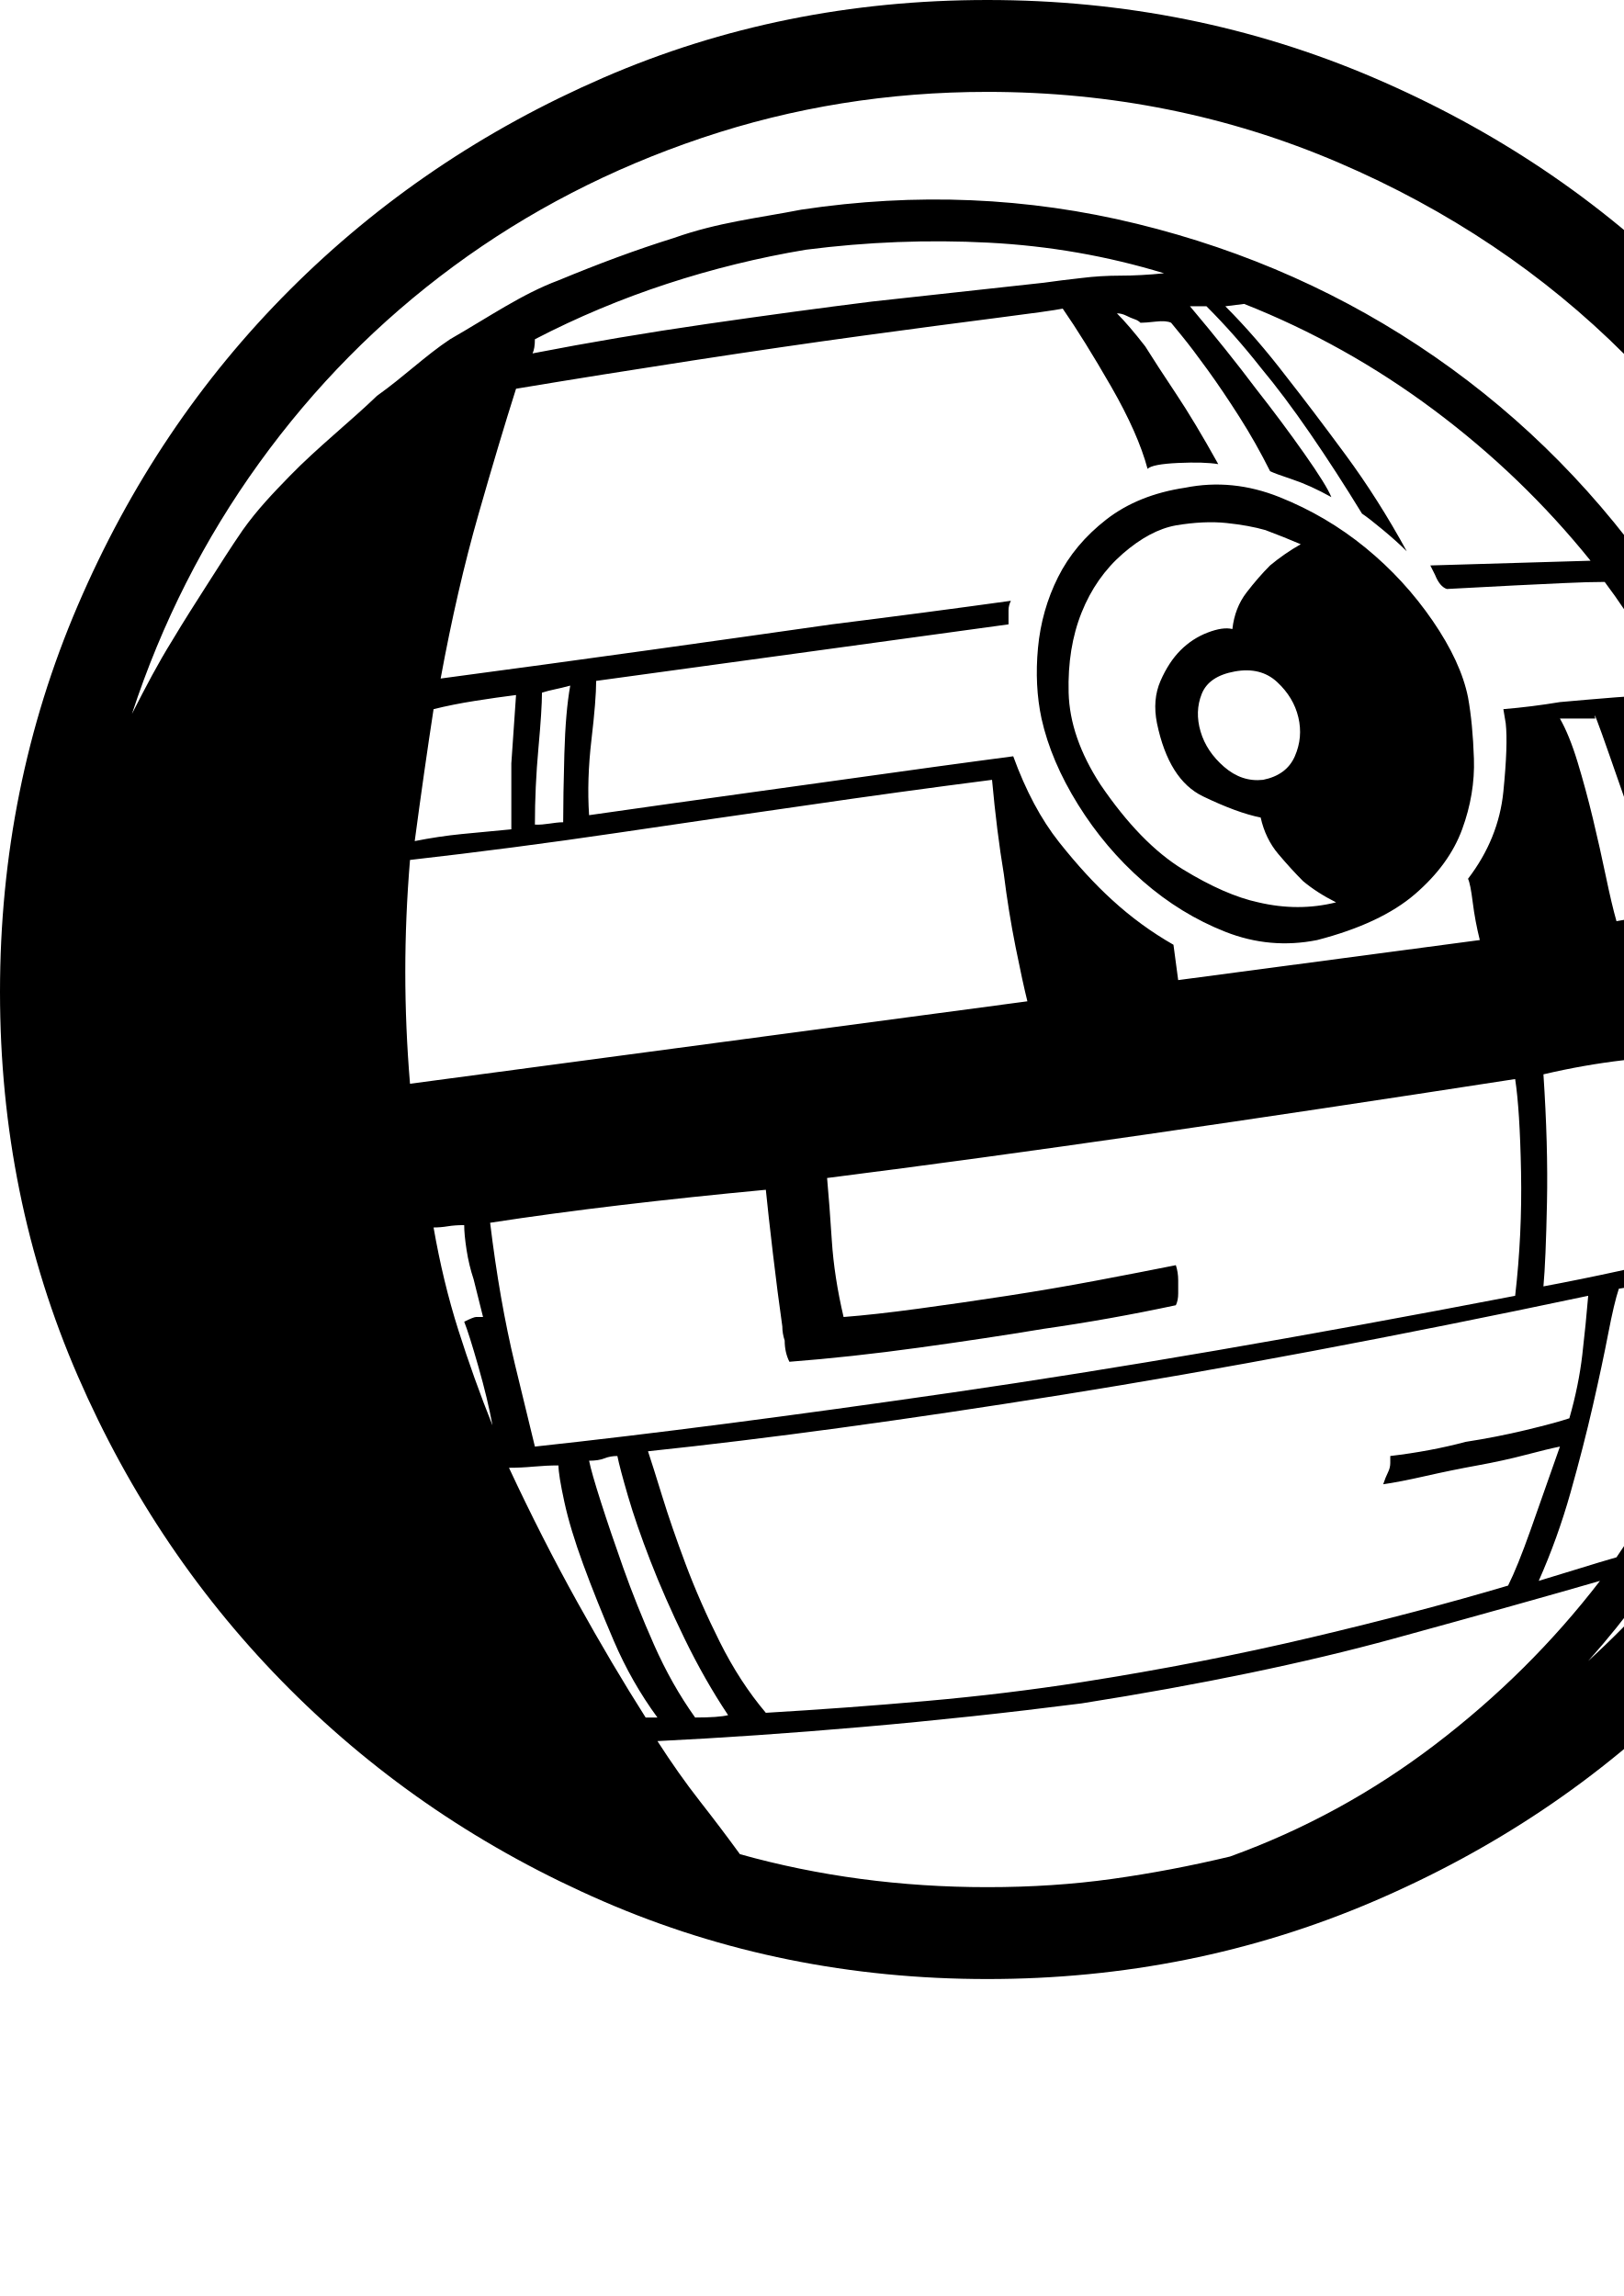
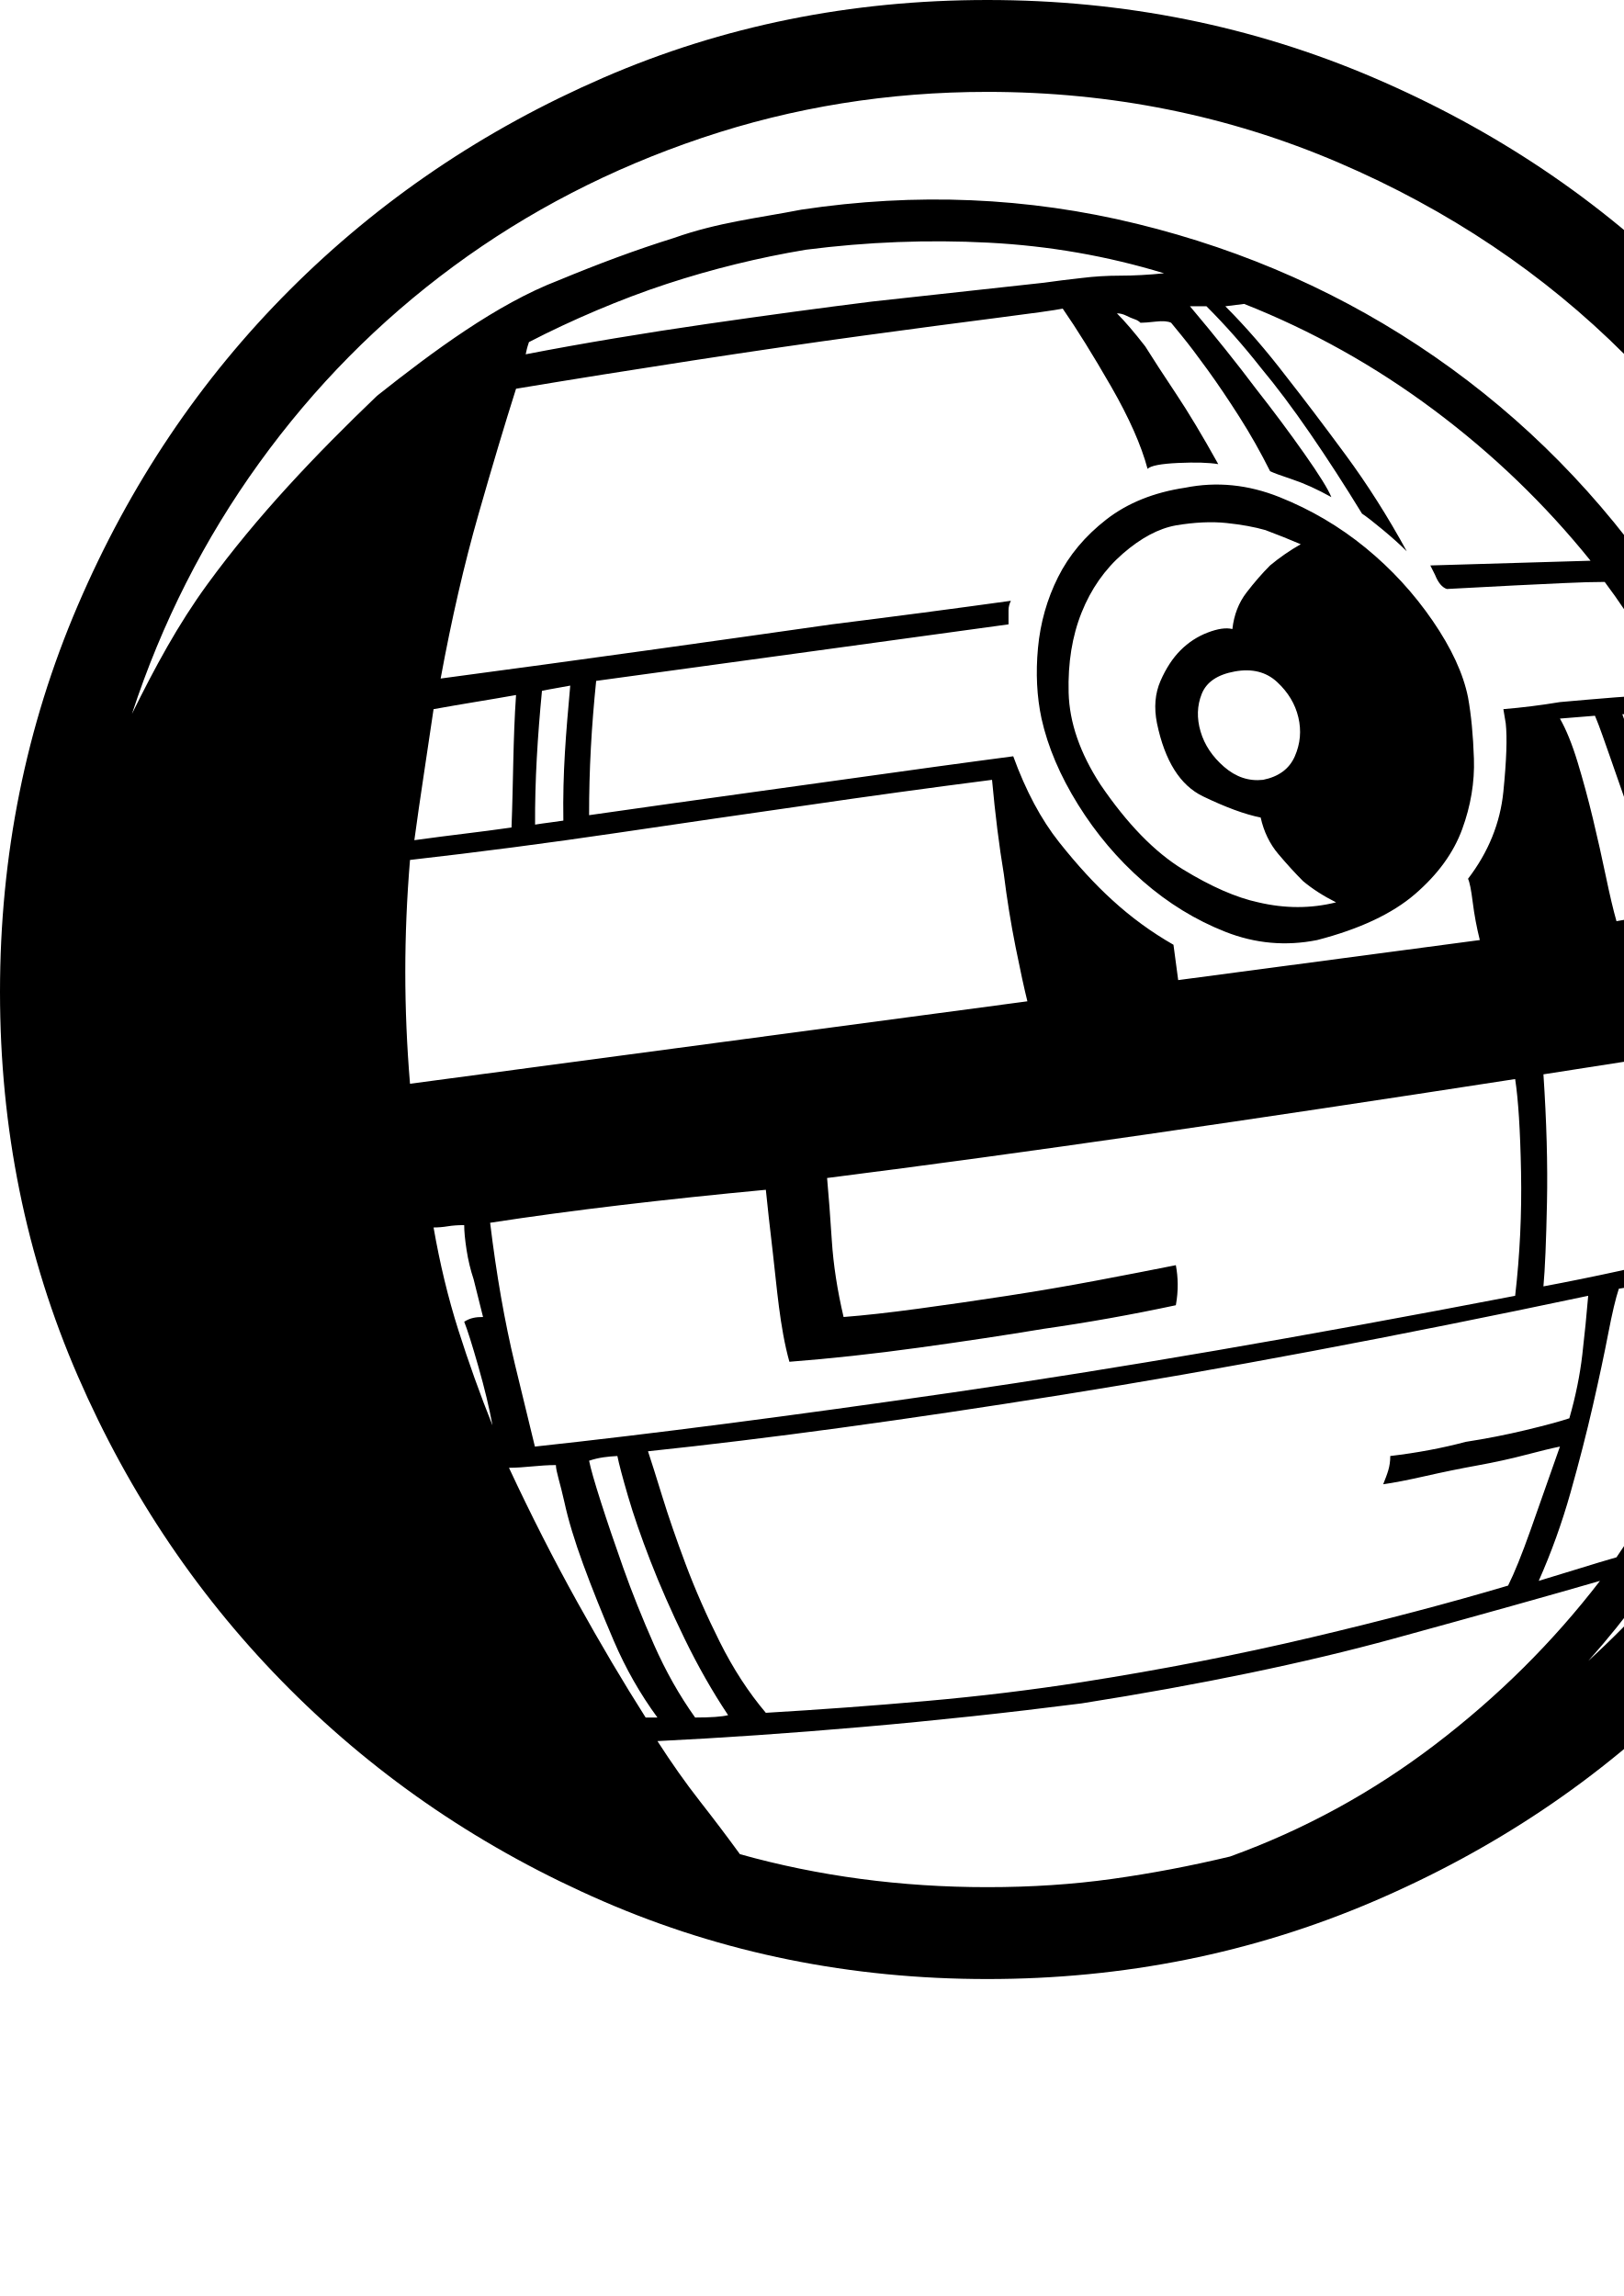
<svg xmlns="http://www.w3.org/2000/svg" width="210mm" height="297mm" viewBox="0 0 210 297" version="1.1" id="svg4452">
  <defs id="defs4446" />
  <g id="layer1">
-     <path glyph-name="bracketleft" unicode="[" d="m 170.362,121.6 c -4.063,0.813 -8.025,0.457 -11.886,-1.067 -3.86,-1.524 -7.416,-3.708 -10.667,-6.552 -3.251,-2.844 -6.044,-6.146 -8.381,-9.905 -2.337,-3.759 -3.911,-7.467 -4.724,-11.124 -0.61,-2.844 -0.762,-5.892 -0.457,-9.143 0.305,-3.251 1.168,-6.298 2.59,-9.143 1.422,-2.844 3.505,-5.333 6.248,-7.467 2.743,-2.133 6.146,-3.505 10.21,-4.114 4.063,-0.813 8.127,-0.406 12.19,1.219 4.064,1.625 7.771,3.81 11.124,6.552 3.352,2.743 6.248,5.892 8.686,9.448 2.438,3.556 3.962,6.857 4.571,9.905 0.406,2.235 0.66,4.876 0.762,7.924 0.102,3.048 -0.406,6.095 -1.524,9.143 -1.117,3.048 -3.149,5.841 -6.095,8.381 -2.946,2.54 -7.162,4.521 -12.648,5.943 z M 152.076,67.962 c -2.235,0.406 -4.521,1.625 -6.857,3.657 -2.337,2.032 -4.114,4.571 -5.333,7.619 -1.219,3.048 -1.778,6.502 -1.676,10.362 0.102,3.86 1.473,7.822 4.114,11.886 3.454,5.079 7.01,8.736 10.667,10.971 3.657,2.235 6.908,3.657 9.752,4.267 3.454,0.813 6.806,0.813 10.057,0 -1.625,-0.813 -3.048,-1.727 -4.267,-2.743 -1.016,-1.016 -2.083,-2.184 -3.2,-3.505 -1.117,-1.321 -1.879,-2.895 -2.286,-4.724 -2.032,-0.406 -4.521,-1.321 -7.467,-2.743 -2.946,-1.422 -4.927,-4.571 -5.943,-9.448 -0.406,-2.032 -0.254,-3.86 0.457,-5.486 0.711,-1.625 1.575,-2.946 2.59,-3.962 1.016,-1.016 2.184,-1.778 3.505,-2.286 1.321,-0.508 2.387,-0.66 3.2,-0.457 0.203,-1.829 0.813,-3.403 1.829,-4.724 1.016,-1.321 2.032,-2.489 3.048,-3.505 1.219,-1.016 2.54,-1.93 3.962,-2.743 -1.422,-0.61 -2.946,-1.219 -4.571,-1.829 -1.422,-0.406 -3.098,-0.711 -5.029,-0.914 -1.93,-0.203 -4.114,-0.102 -6.552,0.305 z m 11.276,32.914 c 2.032,-0.406 3.403,-1.422 4.114,-3.048 0.711,-1.625 0.864,-3.302 0.457,-5.029 -0.406,-1.727 -1.321,-3.251 -2.743,-4.571 -1.422,-1.321 -3.251,-1.778 -5.486,-1.371 -2.235,0.406 -3.657,1.371 -4.267,2.895 -0.61,1.524 -0.66,3.149 -0.152,4.876 0.508,1.727 1.524,3.251 3.048,4.571 1.524,1.321 3.2,1.879 5.029,1.676 z M 127.695,0 c 17.676,0 34.337,3.352 49.981,10.057 15.644,6.705 29.257,15.848 40.838,27.429 11.581,11.581 20.724,25.194 27.429,40.838 C 252.648,93.968 256,110.629 256,128.305 c 0,17.676 -3.352,34.235 -10.057,49.676 -6.705,15.441 -15.848,28.952 -27.429,40.533 -11.581,11.581 -25.194,20.724 -40.838,27.429 C 162.032,252.648 145.371,256 127.695,256 110.019,256 93.46,252.648 78.019,245.943 62.578,239.238 49.067,230.095 37.486,218.514 25.905,206.933 16.762,193.422 10.057,177.981 3.352,162.54 0,145.981 0,128.305 0,110.629 3.352,93.968 10.057,78.324 16.762,62.679 25.905,49.067 37.486,37.486 49.067,25.905 62.578,16.762 78.019,10.057 93.46,3.352 110.019,0 127.695,0 Z m 9.752,39.924 c -1.016,0.203 -3.911,0.61 -8.686,1.219 -4.775,0.61 -10.514,1.371 -17.219,2.286 -6.705,0.914 -14.019,1.981 -21.943,3.2 -7.924,1.219 -15.543,2.438 -22.857,3.657 -1.422,4.47 -3.048,9.905 -4.876,16.305 -1.829,6.4 -3.454,13.46 -4.876,21.181 9.143,-1.219 18.083,-2.438 26.819,-3.657 8.737,-1.219 16.66,-2.337 23.771,-3.352 8.127,-1.016 15.848,-2.032 23.162,-3.048 -0.203,0.406 -0.305,0.813 -0.305,1.219 v 1.829 c -5.892,0.813 -13.664,1.879 -23.314,3.2 -9.651,1.321 -19.657,2.692 -30.019,4.114 0,1.625 -0.203,4.165 -0.61,7.619 -0.406,3.454 -0.508,6.705 -0.305,9.752 7.111,-1.016 13.968,-1.981 20.571,-2.895 6.603,-0.914 12.444,-1.727 17.524,-2.438 5.079,-0.711 9.143,-1.27 12.19,-1.676 l 4.571,-0.61 c 1.625,4.47 3.606,8.178 5.943,11.124 2.337,2.946 4.622,5.435 6.857,7.467 2.438,2.235 5.079,4.165 7.924,5.79 l 0.61,4.571 39.01,-5.181 c -0.406,-1.625 -0.711,-3.251 -0.914,-4.876 -0.203,-1.625 -0.406,-2.641 -0.61,-3.048 2.641,-3.454 4.165,-7.213 4.571,-11.276 0.406,-4.063 0.508,-7.01 0.305,-8.838 l -0.305,-1.829 c 2.438,-0.203 4.876,-0.508 7.314,-0.914 2.235,-0.203 4.622,-0.406 7.162,-0.61 2.54,-0.203 5.029,-0.305 7.467,-0.305 -1.219,-2.438 -2.54,-4.876 -3.962,-7.314 -1.422,-2.438 -3.048,-4.876 -4.876,-7.314 -1.422,0 -3.2,0.051 -5.333,0.152 l -6.4,0.305 -5.79,0.305 -2.895,0.152 C 186.514,75.987 186.006,75.378 185.6,74.362 l -0.61,-1.219 20.724,-0.61 C 199.822,65.219 193.067,58.717 185.448,53.029 177.829,47.34 169.651,42.768 160.914,39.314 l -2.438,0.305 c 2.641,2.641 5.283,5.689 7.924,9.143 2.235,2.844 4.775,6.197 7.619,10.057 2.844,3.86 5.486,8.025 7.924,12.495 -0.813,-0.813 -1.829,-1.727 -3.048,-2.743 -1.219,-1.016 -2.133,-1.727 -2.743,-2.133 -2.235,-3.657 -4.47,-7.111 -6.705,-10.362 -2.235,-3.251 -4.368,-6.095 -6.4,-8.533 -2.235,-2.844 -4.571,-5.486 -7.01,-7.924 h -2.133 c 3.251,3.86 6.095,7.416 8.533,10.667 2.235,2.844 4.317,5.638 6.248,8.381 1.93,2.743 3.098,4.622 3.505,5.638 -1.829,-1.016 -3.505,-1.778 -5.029,-2.286 -1.524,-0.508 -2.489,-0.863 -2.895,-1.067 -1.219,-2.438 -2.54,-4.775 -3.962,-7.01 -1.422,-2.235 -2.794,-4.267 -4.114,-6.095 -1.321,-1.829 -2.438,-3.302 -3.352,-4.419 l -1.371,-1.676 c -0.406,-0.203 -1.067,-0.254 -1.981,-0.152 -0.914,0.102 -1.575,0.152 -1.981,0.152 -0.203,-0.203 -0.457,-0.356 -0.762,-0.457 -0.305,-0.102 -0.66,-0.254 -1.067,-0.457 -0.406,-0.203 -0.813,-0.305 -1.219,-0.305 1.016,1.016 2.235,2.438 3.657,4.267 1.016,1.625 2.337,3.657 3.962,6.095 1.625,2.438 3.454,5.486 5.486,9.143 -1.219,-0.203 -2.946,-0.254 -5.181,-0.152 -2.235,0.102 -3.556,0.356 -3.962,0.762 -0.813,-3.048 -2.387,-6.603 -4.724,-10.667 -2.337,-4.063 -4.419,-7.416 -6.248,-10.057 z m -68.571,5.79 c 7.314,-1.422 14.832,-2.692 22.552,-3.81 7.721,-1.117 14.832,-2.083 21.333,-2.895 7.517,-0.813 14.933,-1.625 22.248,-2.438 1.422,-0.203 3.048,-0.406 4.876,-0.61 1.625,-0.203 3.302,-0.305 5.029,-0.305 1.727,0 3.606,-0.102 5.638,-0.305 -7.314,-2.235 -14.883,-3.556 -22.705,-3.962 -7.822,-0.406 -15.695,-0.102 -23.619,0.914 -6.095,1.016 -12.089,2.489 -17.981,4.419 -5.892,1.93 -11.581,4.317 -17.067,7.162 0,0.813 -0.102,1.422 -0.305,1.829 z M 63.695,184.381 c -0.406,-2.235 -1.016,-4.775 -1.829,-7.619 -0.813,-2.844 -1.422,-4.775 -1.829,-5.79 0.813,-0.406 1.321,-0.61 1.524,-0.61 h 0.914 l -1.219,-4.876 c -0.406,-1.219 -0.711,-2.489 -0.914,-3.81 -0.203,-1.321 -0.305,-2.387 -0.305,-3.2 -0.813,0 -1.524,0.051 -2.133,0.152 -0.61,0.102 -1.219,0.152 -1.829,0.152 0.813,4.673 1.879,9.092 3.2,13.257 1.321,4.165 2.794,8.279 4.419,12.343 z m -0.305,-26.21 c 0.813,6.705 1.879,12.8 3.2,18.286 1.321,5.486 2.184,9.041 2.59,10.667 15.035,-1.625 33.067,-3.962 54.095,-7.01 21.029,-3.048 45.257,-7.213 72.686,-12.495 0.61,-5.283 0.864,-10.616 0.762,-16 -0.102,-5.384 -0.356,-9.397 -0.762,-12.038 -17.067,2.641 -32.965,5.029 -47.695,7.162 -14.73,2.133 -28.495,4.013 -41.295,5.638 0.203,2.235 0.406,4.927 0.61,8.076 0.203,3.149 0.711,6.451 1.524,9.905 2.641,-0.203 5.841,-0.559 9.6,-1.067 3.759,-0.508 7.619,-1.067 11.581,-1.676 3.962,-0.61 7.822,-1.27 11.581,-1.981 3.759,-0.711 7.162,-1.371 10.21,-1.981 0.203,0.61 0.305,1.27 0.305,1.981 v 1.676 c 0,0.61 -0.102,1.117 -0.305,1.524 -5.689,1.219 -11.378,2.235 -17.067,3.048 -4.876,0.813 -10.26,1.625 -16.152,2.438 -5.892,0.813 -11.479,1.422 -16.762,1.829 -0.406,-0.813 -0.61,-1.727 -0.61,-2.743 -0.203,-0.61 -0.305,-1.219 -0.305,-1.829 -0.406,-2.844 -0.813,-5.994 -1.219,-9.448 -0.406,-3.454 -0.711,-6.197 -0.914,-8.229 -6.502,0.61 -12.749,1.27 -18.743,1.981 -5.994,0.711 -11.632,1.473 -16.914,2.286 z m 8.838,31.39 c -1.016,0 -2.083,0.051 -3.2,0.152 -1.117,0.102 -2.184,0.152 -3.2,0.152 2.844,6.095 5.79,11.886 8.838,17.371 3.048,5.486 5.994,10.463 8.838,14.933 h 1.524 c -2.235,-3.048 -4.114,-6.349 -5.638,-9.905 -1.524,-3.556 -2.844,-6.857 -3.962,-9.905 -1.117,-3.048 -1.93,-5.74 -2.438,-8.076 -0.508,-2.337 -0.762,-3.911 -0.762,-4.724 z m 3.962,-0.61 c 0.203,1.016 0.711,2.794 1.524,5.333 0.813,2.54 1.778,5.384 2.895,8.533 1.117,3.149 2.438,6.451 3.962,9.905 1.524,3.454 3.302,6.603 5.333,9.448 2.032,0 3.454,-0.102 4.267,-0.305 -2.032,-3.048 -3.911,-6.349 -5.638,-9.905 -1.727,-3.556 -3.2,-6.908 -4.419,-10.057 -1.219,-3.149 -2.184,-5.943 -2.895,-8.381 -0.711,-2.438 -1.168,-4.165 -1.371,-5.181 -0.61,0 -1.168,0.102 -1.676,0.305 -0.508,0.203 -1.168,0.305 -1.981,0.305 z m 7.619,-1.219 c 0.406,1.219 1.016,3.149 1.829,5.79 0.813,2.641 1.829,5.587 3.048,8.838 1.219,3.251 2.692,6.603 4.419,10.057 1.727,3.454 3.708,6.502 5.943,9.143 6.908,-0.406 13.816,-0.914 20.724,-1.524 6.908,-0.61 13.613,-1.422 20.114,-2.438 10.362,-1.625 20.267,-3.556 29.714,-5.79 9.448,-2.235 17.93,-4.47 25.448,-6.705 0.813,-1.625 1.778,-4.013 2.895,-7.162 1.117,-3.149 2.387,-6.756 3.81,-10.819 -1.016,0.203 -2.489,0.559 -4.419,1.067 -1.93,0.508 -4.013,0.965 -6.248,1.371 -2.235,0.406 -4.47,0.864 -6.705,1.371 -2.235,0.508 -4.064,0.863 -5.486,1.067 0.203,-0.61 0.406,-1.117 0.61,-1.524 0.203,-0.406 0.305,-0.813 0.305,-1.219 v -0.914 c 3.454,-0.406 6.705,-1.016 9.752,-1.829 2.641,-0.406 5.232,-0.914 7.771,-1.524 2.54,-0.61 4.419,-1.117 5.638,-1.524 0.813,-2.844 1.371,-5.587 1.676,-8.229 0.305,-2.641 0.559,-5.181 0.762,-7.619 -24.99,5.283 -47.644,9.549 -67.962,12.8 -20.317,3.251 -38.197,5.689 -53.638,7.314 z M 220.648,135.619 c -3.657,0.61 -7.213,1.117 -10.667,1.524 -3.454,0.406 -6.908,1.016 -10.362,1.829 0.406,6.095 0.559,11.632 0.457,16.61 -0.102,4.978 -0.254,8.584 -0.457,10.819 3.251,-0.61 6.502,-1.27 9.752,-1.981 3.251,-0.711 6.603,-1.473 10.057,-2.286 1.016,-5.689 1.524,-11.124 1.524,-16.305 0,-5.181 -0.102,-8.584 -0.305,-10.21 z M 201.752,92.952 c 0.813,1.422 1.575,3.302 2.286,5.638 0.711,2.337 1.371,4.775 1.981,7.314 0.61,2.54 1.168,5.029 1.676,7.467 0.508,2.438 0.965,4.368 1.371,5.79 l 5.181,-0.914 c -0.406,-2.032 -0.965,-4.267 -1.676,-6.705 l -2.133,-7.314 -2.286,-6.552 c -1.524,-4.368 -2.133,-5.943 -1.829,-4.724 z m 7.619,73.752 c -0.406,1.219 -0.864,3.149 -1.371,5.79 -0.508,2.641 -1.168,5.74 -1.981,9.295 -0.813,3.556 -1.778,7.314 -2.895,11.276 -1.117,3.962 -2.489,7.771 -4.114,11.429 2.032,-0.61 3.86,-1.168 5.486,-1.676 1.625,-0.508 3.149,-0.965 4.571,-1.371 4.063,-5.892 7.467,-12.038 10.21,-18.438 2.743,-6.4 4.927,-13.054 6.552,-19.962 -2.844,0.61 -5.638,1.27 -8.381,1.981 -2.743,0.711 -5.435,1.27 -8.076,1.676 z m 14.933,-5.486 c 0.406,-0.203 0.762,-0.305 1.067,-0.305 0.305,0 0.66,-0.102 1.067,-0.305 1.625,-8.94 2.133,-17.879 1.524,-26.819 -0.406,0.203 -0.914,0.305 -1.524,0.305 -0.61,0 -1.117,0.102 -1.524,0.305 0.203,1.625 0.356,5.029 0.457,10.21 0.102,5.181 -0.254,10.717 -1.067,16.61 z m 1.829,-44.8 c -1.829,-8.94 -4.571,-16.965 -8.229,-24.076 h -3.962 l -3.657,0.305 c 2.235,6.502 3.911,11.937 5.029,16.305 1.117,4.368 1.879,7.365 2.286,8.99 z M 73.752,88.686 c -1.609,0.451 -2.504,0.537 -3.657,0.914 0,1.422 -0.152,3.81 -0.457,7.162 -0.305,3.352 -0.457,6.654 -0.457,9.905 1.273,0.069 2.442,-0.299 3.657,-0.305 0,-2.235 0.051,-5.181 0.152,-8.838 0.102,-3.657 0.356,-6.603 0.762,-8.838 z m -7.01,1.219 c -1.625,0.203 -3.403,0.457 -5.333,0.762 -1.93,0.305 -3.708,0.66 -5.333,1.067 -0.406,2.641 -0.813,5.384 -1.219,8.229 -0.406,2.844 -0.813,5.79 -1.219,8.838 2.032,-0.406 4.063,-0.711 6.095,-0.914 2.032,-0.203 4.165,-0.406 6.4,-0.61 v -8.533 z m 61.562,10.971 c -7.924,1.016 -16.051,2.133 -24.381,3.352 -7.111,1.016 -15.137,2.184 -24.076,3.505 -8.94,1.321 -17.879,2.489 -26.819,3.505 -0.406,4.876 -0.61,9.702 -0.61,14.476 0,4.775 0.203,9.6 0.61,14.476 l 79.848,-10.667 c -0.406,-1.625 -0.914,-3.962 -1.524,-7.01 -0.61,-3.048 -1.117,-6.197 -1.524,-9.448 -0.61,-3.657 -1.117,-7.721 -1.524,-12.19 z M 85.029,225.219 c 1.829,2.844 3.657,5.435 5.486,7.771 1.829,2.337 3.556,4.622 5.181,6.857 10.159,2.844 20.825,4.267 32,4.267 5.689,0 11.073,-0.356 16.152,-1.067 5.079,-0.711 10.159,-1.676 15.238,-2.895 9.549,-3.454 18.387,-8.279 26.514,-14.476 8.127,-6.197 15.238,-13.257 21.333,-21.181 -6.298,1.829 -15.187,4.317 -26.667,7.467 -11.479,3.149 -24.94,5.943 -40.381,8.381 -9.549,1.219 -18.997,2.235 -28.343,3.048 -9.346,0.813 -18.184,1.422 -26.514,1.829 z m 120.381,-10.362 c 11.784,-10.768 21.181,-23.568 28.19,-38.4 7.01,-14.832 10.514,-30.883 10.514,-48.152 0,-16.051 -3.048,-31.187 -9.143,-45.41 -6.095,-14.222 -14.375,-26.565 -24.838,-37.029 -10.463,-10.463 -22.806,-18.743 -37.029,-24.838 -14.222,-6.095 -29.359,-9.143 -45.41,-9.143 -12.8,0 -25.092,1.981 -36.876,5.943 C 79.035,21.79 68.317,27.327 58.667,34.438 49.016,41.549 40.635,50.032 33.524,59.886 26.413,69.74 20.927,80.559 17.067,92.343 c 1.839,-3.602 3.325,-6.453 5.181,-9.448 1.591,-2.657 3.024,-4.891 4.571,-7.314 1.501,-2.351 3.041,-4.793 4.571,-7.01 1.875,-2.643 3.936,-4.79 6.095,-7.01 3.56,-3.659 7.889,-7.088 11.276,-10.362 3.497,-2.488 6.264,-5.2 9.448,-7.314 5.086,-2.914 9.265,-5.845 14.019,-7.619 5.165,-2.14 9.995,-3.947 14.933,-5.486 5.706,-2.027 10.964,-2.58 16.457,-3.657 14.832,-2.235 29.308,-1.625 43.429,1.829 14.121,3.454 26.971,9.194 38.552,17.219 11.581,8.025 21.435,18.032 29.562,30.019 8.127,11.987 13.714,25.397 16.762,40.229 l -4.571,6.095 v 0.61 c 0,1.016 0.203,2.337 0.61,3.962 l 5.79,4.267 c 1.016,15.848 -0.965,30.933 -5.943,45.257 -4.978,14.324 -12.444,27.073 -22.4,38.248 z" id="path98" style="display:inline;stroke-width:0.305" />
+     <path glyph-name="bracketleft" unicode="[" d="m 170.362,121.6 c -4.063,0.813 -8.025,0.457 -11.886,-1.067 -3.86,-1.524 -7.416,-3.708 -10.667,-6.552 -3.251,-2.844 -6.044,-6.146 -8.381,-9.905 -2.337,-3.759 -3.911,-7.467 -4.724,-11.124 -0.61,-2.844 -0.762,-5.892 -0.457,-9.143 0.305,-3.251 1.168,-6.298 2.59,-9.143 1.422,-2.844 3.505,-5.333 6.248,-7.467 2.743,-2.133 6.146,-3.505 10.21,-4.114 4.063,-0.813 8.127,-0.406 12.19,1.219 4.064,1.625 7.771,3.81 11.124,6.552 3.352,2.743 6.248,5.892 8.686,9.448 2.438,3.556 3.962,6.857 4.571,9.905 0.406,2.235 0.66,4.876 0.762,7.924 0.102,3.048 -0.406,6.095 -1.524,9.143 -1.117,3.048 -3.149,5.841 -6.095,8.381 -2.946,2.54 -7.162,4.521 -12.648,5.943 z M 152.076,67.962 c -2.235,0.406 -4.521,1.625 -6.857,3.657 -2.337,2.032 -4.114,4.571 -5.333,7.619 -1.219,3.048 -1.778,6.502 -1.676,10.362 0.102,3.86 1.473,7.822 4.114,11.886 3.454,5.079 7.01,8.736 10.667,10.971 3.657,2.235 6.908,3.657 9.752,4.267 3.454,0.813 6.806,0.813 10.057,0 -1.625,-0.813 -3.048,-1.727 -4.267,-2.743 -1.016,-1.016 -2.083,-2.184 -3.2,-3.505 -1.117,-1.321 -1.879,-2.895 -2.286,-4.724 -2.032,-0.406 -4.521,-1.321 -7.467,-2.743 -2.946,-1.422 -4.927,-4.571 -5.943,-9.448 -0.406,-2.032 -0.254,-3.86 0.457,-5.486 0.711,-1.625 1.575,-2.946 2.59,-3.962 1.016,-1.016 2.184,-1.778 3.505,-2.286 1.321,-0.508 2.387,-0.66 3.2,-0.457 0.203,-1.829 0.813,-3.403 1.829,-4.724 1.016,-1.321 2.032,-2.489 3.048,-3.505 1.219,-1.016 2.54,-1.93 3.962,-2.743 -1.422,-0.61 -2.946,-1.219 -4.571,-1.829 -1.422,-0.406 -3.098,-0.711 -5.029,-0.914 -1.93,-0.203 -4.114,-0.102 -6.552,0.305 z m 11.276,32.914 c 2.032,-0.406 3.403,-1.422 4.114,-3.048 0.711,-1.625 0.864,-3.302 0.457,-5.029 -0.406,-1.727 -1.321,-3.251 -2.743,-4.571 -1.422,-1.321 -3.251,-1.778 -5.486,-1.371 -2.235,0.406 -3.657,1.371 -4.267,2.895 -0.61,1.524 -0.66,3.149 -0.152,4.876 0.508,1.727 1.524,3.251 3.048,4.571 1.524,1.321 3.2,1.879 5.029,1.676 z M 127.695,0 c 17.676,0 34.337,3.352 49.981,10.057 15.644,6.705 29.257,15.848 40.838,27.429 11.581,11.581 20.724,25.194 27.429,40.838 C 252.648,93.968 256,110.629 256,128.305 c 0,17.676 -3.352,34.235 -10.057,49.676 -6.705,15.441 -15.848,28.952 -27.429,40.533 -11.581,11.581 -25.194,20.724 -40.838,27.429 C 162.032,252.648 145.371,256 127.695,256 110.019,256 93.46,252.648 78.019,245.943 62.578,239.238 49.067,230.095 37.486,218.514 25.905,206.933 16.762,193.422 10.057,177.981 3.352,162.54 0,145.981 0,128.305 0,110.629 3.352,93.968 10.057,78.324 16.762,62.679 25.905,49.067 37.486,37.486 49.067,25.905 62.578,16.762 78.019,10.057 93.46,3.352 110.019,0 127.695,0 Z m 9.752,39.924 c -1.016,0.203 -3.911,0.61 -8.686,1.219 -4.775,0.61 -10.514,1.371 -17.219,2.286 -6.705,0.914 -14.019,1.981 -21.943,3.2 -7.924,1.219 -15.543,2.438 -22.857,3.657 -1.422,4.47 -3.048,9.905 -4.876,16.305 -1.829,6.4 -3.454,13.46 -4.876,21.181 9.143,-1.219 18.083,-2.438 26.819,-3.657 8.737,-1.219 16.66,-2.337 23.771,-3.352 8.127,-1.016 15.848,-2.032 23.162,-3.048 -0.203,0.406 -0.305,0.813 -0.305,1.219 v 1.829 c -5.892,0.813 -13.664,1.879 -23.314,3.2 -9.651,1.321 -19.657,2.692 -30.019,4.114 -0.599,5.845 -0.923,11.501 -0.914,17.371 7.111,-1.016 13.968,-1.981 20.571,-2.895 6.603,-0.914 12.444,-1.727 17.524,-2.438 5.079,-0.711 9.143,-1.27 12.19,-1.676 l 4.571,-0.61 c 1.625,4.47 3.606,8.178 5.943,11.124 2.337,2.946 4.622,5.435 6.857,7.467 2.438,2.235 5.079,4.165 7.924,5.79 l 0.61,4.571 39.01,-5.181 c -0.406,-1.625 -0.711,-3.251 -0.914,-4.876 -0.203,-1.625 -0.406,-2.641 -0.61,-3.048 2.641,-3.454 4.165,-7.213 4.571,-11.276 0.406,-4.063 0.508,-7.01 0.305,-8.838 l -0.305,-1.829 c 2.438,-0.203 4.876,-0.508 7.314,-0.914 2.235,-0.203 4.622,-0.406 7.162,-0.61 2.54,-0.203 5.029,-0.305 7.467,-0.305 -1.219,-2.438 -2.54,-4.876 -3.962,-7.314 -1.422,-2.438 -3.048,-4.876 -4.876,-7.314 -1.422,0 -3.2,0.051 -5.333,0.152 l -6.4,0.305 -5.79,0.305 -2.895,0.152 C 186.514,75.987 186.006,75.378 185.6,74.362 l -0.61,-1.219 20.724,-0.61 C 199.822,65.219 193.067,58.717 185.448,53.029 177.829,47.34 169.651,42.768 160.914,39.314 l -2.438,0.305 c 2.641,2.641 5.283,5.689 7.924,9.143 2.235,2.844 4.775,6.197 7.619,10.057 2.844,3.86 5.486,8.025 7.924,12.495 -0.813,-0.813 -1.829,-1.727 -3.048,-2.743 -1.219,-1.016 -2.133,-1.727 -2.743,-2.133 -2.235,-3.657 -4.47,-7.111 -6.705,-10.362 -2.235,-3.251 -4.368,-6.095 -6.4,-8.533 -2.235,-2.844 -4.571,-5.486 -7.01,-7.924 h -2.133 c 3.251,3.86 6.095,7.416 8.533,10.667 2.235,2.844 4.317,5.638 6.248,8.381 1.93,2.743 3.098,4.622 3.505,5.638 -1.829,-1.016 -3.505,-1.778 -5.029,-2.286 -1.524,-0.508 -2.489,-0.863 -2.895,-1.067 -1.219,-2.438 -2.54,-4.775 -3.962,-7.01 -1.422,-2.235 -2.794,-4.267 -4.114,-6.095 -1.321,-1.829 -2.438,-3.302 -3.352,-4.419 l -1.371,-1.676 c -0.406,-0.203 -1.067,-0.254 -1.981,-0.152 -0.914,0.102 -1.575,0.152 -1.981,0.152 -0.203,-0.203 -0.457,-0.356 -0.762,-0.457 -0.305,-0.102 -0.66,-0.254 -1.067,-0.457 -0.406,-0.203 -0.813,-0.305 -1.219,-0.305 1.016,1.016 2.235,2.438 3.657,4.267 1.016,1.625 2.337,3.657 3.962,6.095 1.625,2.438 3.454,5.486 5.486,9.143 -1.219,-0.203 -2.946,-0.254 -5.181,-0.152 -2.235,0.102 -3.556,0.356 -3.962,0.762 -0.813,-3.048 -2.387,-6.603 -4.724,-10.667 -2.337,-4.063 -4.419,-7.416 -6.248,-10.057 z m -69.457,5.907 c 7.314,-1.422 15.717,-2.809 23.438,-3.926 7.721,-1.117 14.832,-2.083 21.333,-2.895 7.517,-0.813 14.933,-1.625 22.248,-2.438 1.422,-0.203 3.048,-0.406 4.876,-0.61 1.625,-0.203 3.302,-0.305 5.029,-0.305 1.727,0 3.606,-0.102 5.638,-0.305 -7.314,-2.235 -14.883,-3.556 -22.705,-3.962 -7.822,-0.406 -15.695,-0.102 -23.619,0.914 -6.095,1.016 -12.089,2.489 -17.981,4.419 -5.892,1.93 -12.349,4.685 -17.835,7.529 -0.267,0.796 -0.302,1.021 -0.422,1.578 z M 63.695,184.381 c -0.406,-2.235 -1.016,-4.775 -1.829,-7.619 -0.813,-2.844 -1.422,-4.775 -1.829,-5.79 0.816,-0.515 1.522,-0.61 2.438,-0.61 l -1.219,-4.876 c -0.406,-1.219 -0.711,-2.489 -0.914,-3.81 -0.203,-1.321 -0.305,-2.387 -0.305,-3.2 -0.813,0 -1.524,0.051 -2.133,0.152 -0.61,0.102 -1.219,0.152 -1.829,0.152 0.813,4.673 1.879,9.092 3.2,13.257 1.321,4.165 2.794,8.279 4.419,12.343 z m -0.305,-26.21 c 0.813,6.705 1.879,12.8 3.2,18.286 1.321,5.486 2.184,9.041 2.59,10.667 15.035,-1.625 33.067,-3.962 54.095,-7.01 21.029,-3.048 45.257,-7.213 72.686,-12.495 0.61,-5.283 0.864,-10.616 0.762,-16 -0.102,-5.384 -0.356,-9.397 -0.762,-12.038 -17.067,2.641 -32.965,5.029 -47.695,7.162 -14.73,2.133 -28.495,4.013 -41.295,5.638 0.203,2.235 0.406,4.927 0.61,8.076 0.203,3.149 0.711,6.451 1.524,9.905 2.641,-0.203 5.841,-0.559 9.6,-1.067 3.759,-0.508 7.619,-1.067 11.581,-1.676 3.962,-0.61 7.822,-1.27 11.581,-1.981 3.759,-0.711 7.162,-1.371 10.21,-1.981 0.287,1.537 0.354,3.228 0,5.181 -5.689,1.219 -11.378,2.235 -17.067,3.048 -4.876,0.813 -10.26,1.625 -16.152,2.438 -5.892,0.813 -11.479,1.422 -16.762,1.829 -1.252,-4.457 -1.638,-9.826 -2.133,-14.019 -0.406,-3.454 -0.711,-6.197 -0.914,-8.229 -6.502,0.61 -12.749,1.27 -18.743,1.981 -5.994,0.711 -11.632,1.473 -16.914,2.286 z m 8.507,31.343 c -2.211,0.004 -3.985,0.348 -6.069,0.352 2.844,6.095 5.79,11.886 8.838,17.371 3.048,5.486 5.994,10.463 8.838,14.933 h 1.524 c -2.235,-3.048 -4.114,-6.349 -5.638,-9.905 -1.524,-3.556 -2.844,-6.857 -3.962,-9.905 -1.117,-3.048 -1.93,-5.74 -2.438,-8.076 -0.508,-2.337 -1.093,-3.958 -1.093,-4.771 z m 4.293,-0.562 c 0.203,1.016 0.711,2.794 1.524,5.333 0.813,2.54 1.778,5.384 2.895,8.533 1.117,3.149 2.438,6.451 3.962,9.905 1.524,3.454 3.302,6.603 5.333,9.448 2.032,0 3.454,-0.102 4.267,-0.305 -2.032,-3.048 -3.911,-6.349 -5.638,-9.905 -1.727,-3.556 -3.2,-6.908 -4.419,-10.057 -1.219,-3.149 -2.184,-5.943 -2.895,-8.381 -0.711,-2.438 -1.168,-4.165 -1.371,-5.181 -1.29,0.076 -2.37,0.179 -3.657,0.61 z m 7.619,-1.219 c 0.406,1.219 1.016,3.149 1.829,5.79 0.813,2.641 1.829,5.587 3.048,8.838 1.219,3.251 2.692,6.603 4.419,10.057 1.727,3.454 3.708,6.502 5.943,9.143 6.908,-0.406 13.816,-0.914 20.724,-1.524 6.908,-0.61 13.613,-1.422 20.114,-2.438 10.362,-1.625 20.267,-3.556 29.714,-5.79 9.448,-2.235 17.93,-4.47 25.448,-6.705 0.813,-1.625 1.778,-4.013 2.895,-7.162 1.117,-3.149 2.387,-6.756 3.81,-10.819 -1.016,0.203 -2.489,0.559 -4.419,1.067 -1.93,0.508 -4.013,0.965 -6.248,1.371 -2.235,0.406 -4.47,0.864 -6.705,1.371 -2.235,0.508 -4.064,0.863 -5.486,1.067 0.547,-1.411 0.914,-2.236 0.914,-3.657 3.454,-0.406 6.705,-1.016 9.752,-1.829 2.641,-0.406 5.232,-0.914 7.771,-1.524 2.54,-0.61 4.419,-1.117 5.638,-1.524 0.813,-2.844 1.371,-5.587 1.676,-8.229 0.305,-2.641 0.559,-5.181 0.762,-7.619 -24.99,5.283 -47.644,9.549 -67.962,12.8 -20.317,3.251 -38.197,5.689 -53.638,7.314 z M 220.648,135.619 c -7.204,1.209 -13.826,2.242 -21.029,3.352 0.406,6.095 0.559,11.632 0.457,16.61 -0.102,4.978 -0.254,8.584 -0.457,10.819 3.251,-0.61 6.502,-1.27 9.752,-1.981 3.251,-0.711 6.603,-1.473 10.057,-2.286 1.2,-9.276 2.31,-17.246 1.219,-26.514 z M 201.752,92.952 c 0.813,1.422 1.575,3.302 2.286,5.638 0.711,2.337 1.371,4.775 1.981,7.314 0.61,2.54 1.168,5.029 1.676,7.467 0.508,2.438 0.965,4.368 1.371,5.79 l 5.181,-0.914 c -0.406,-2.032 -0.965,-4.267 -1.676,-6.705 l -2.133,-7.314 -2.286,-6.552 c -1.524,-4.368 -1.535,-4.255 -1.873,-5.09 z m 7.619,73.752 c -0.406,1.219 -0.864,3.149 -1.371,5.79 -0.508,2.641 -1.168,5.74 -1.981,9.295 -0.813,3.556 -1.778,7.314 -2.895,11.276 -1.117,3.962 -2.489,7.771 -4.114,11.429 2.032,-0.61 3.86,-1.168 5.486,-1.676 1.625,-0.508 3.149,-0.965 4.571,-1.371 4.063,-5.892 7.467,-12.038 10.21,-18.438 2.743,-6.4 4.927,-13.054 6.552,-19.962 -2.844,0.61 -5.638,1.27 -8.381,1.981 -2.743,0.711 -5.435,1.27 -8.076,1.676 z m 14.933,-5.486 c 1.126,-0.324 1.144,-0.308 1.921,-0.562 1.625,-8.94 2.346,-17.927 1.736,-26.866 -1.075,0.312 -1.956,0.337 -3.048,0.61 0.729,9.013 0.546,18.276 -0.61,26.819 z m 1.829,-44.8 c -1.829,-8.94 -4.571,-16.965 -8.229,-24.076 h -3.962 l -4.118,0.045 c 2.235,6.502 4.372,12.196 5.489,16.565 1.117,4.368 1.879,7.365 2.286,8.99 z M 73.752,88.686 c -1.727,0.333 -2.315,0.395 -3.657,0.678 -0.566,5.867 -0.926,11.649 -0.891,17.303 1.321,-0.214 2.442,-0.323 3.657,-0.517 -0.101,-6.303 0.338,-11.29 0.891,-17.464 z m -7.01,1.219 c -3.727,0.664 -6.718,1.114 -10.667,1.829 -0.845,5.822 -1.766,11.59 -2.485,16.949 4.997,-0.695 8.261,-1.022 12.566,-1.642 0.238,-6.022 0.187,-11.346 0.586,-17.135 z m 61.562,10.971 c -7.924,1.016 -16.051,2.133 -24.381,3.352 -7.111,1.016 -15.137,2.184 -24.076,3.505 -8.94,1.321 -17.879,2.489 -26.819,3.505 -0.406,4.876 -0.61,9.702 -0.61,14.476 0,4.775 0.203,9.6 0.61,14.476 l 79.848,-10.667 c -0.406,-1.625 -0.914,-3.962 -1.524,-7.01 -0.61,-3.048 -1.117,-6.197 -1.524,-9.448 -0.61,-3.657 -1.117,-7.721 -1.524,-12.19 z M 85.029,225.219 c 1.829,2.844 3.657,5.435 5.486,7.771 1.829,2.337 3.556,4.622 5.181,6.857 10.159,2.844 20.825,4.267 32,4.267 5.689,0 11.073,-0.356 16.152,-1.067 5.079,-0.711 10.159,-1.676 15.238,-2.895 9.549,-3.454 18.387,-8.279 26.514,-14.476 8.127,-6.197 15.238,-13.257 21.333,-21.181 -6.298,1.829 -15.187,4.317 -26.667,7.467 -11.479,3.149 -24.94,5.943 -40.381,8.381 -9.549,1.219 -18.997,2.235 -28.343,3.048 -9.346,0.813 -18.184,1.422 -26.514,1.829 z m 120.381,-10.362 c 11.784,-10.768 21.181,-23.568 28.19,-38.4 7.01,-14.832 10.514,-30.883 10.514,-48.152 0,-16.051 -3.048,-31.187 -9.143,-45.41 -6.095,-14.222 -14.375,-26.565 -24.838,-37.029 -10.463,-10.463 -22.806,-18.743 -37.029,-24.838 -14.222,-6.095 -29.359,-9.143 -45.41,-9.143 -12.8,0 -25.092,1.981 -36.876,5.943 C 79.035,21.79 68.317,27.327 58.667,34.438 49.016,41.549 40.635,50.032 33.524,59.886 26.413,69.74 20.927,80.559 17.067,92.343 c 2.999,-6.074 5.945,-11.538 9.752,-16.762 6.44,-8.836 14.025,-16.79 21.943,-24.381 7.248,-5.745 15.484,-11.87 23.467,-14.933 5.165,-2.14 9.995,-3.947 14.933,-5.486 5.706,-2.027 10.964,-2.58 16.457,-3.657 14.832,-2.235 29.308,-1.625 43.429,1.829 14.121,3.454 26.971,9.194 38.552,17.219 11.581,8.025 21.435,18.032 29.562,30.019 8.127,11.987 13.714,25.397 16.762,40.229 l -4.571,6.095 v 0.61 c 0,1.016 0.203,2.337 0.61,3.962 l 5.79,4.267 c 1.016,15.848 -0.965,30.933 -5.943,45.257 -4.978,14.324 -12.444,27.073 -22.4,38.248 z" id="path98" style="display:inline;stroke-width:0.305" />
  </g>
</svg>
